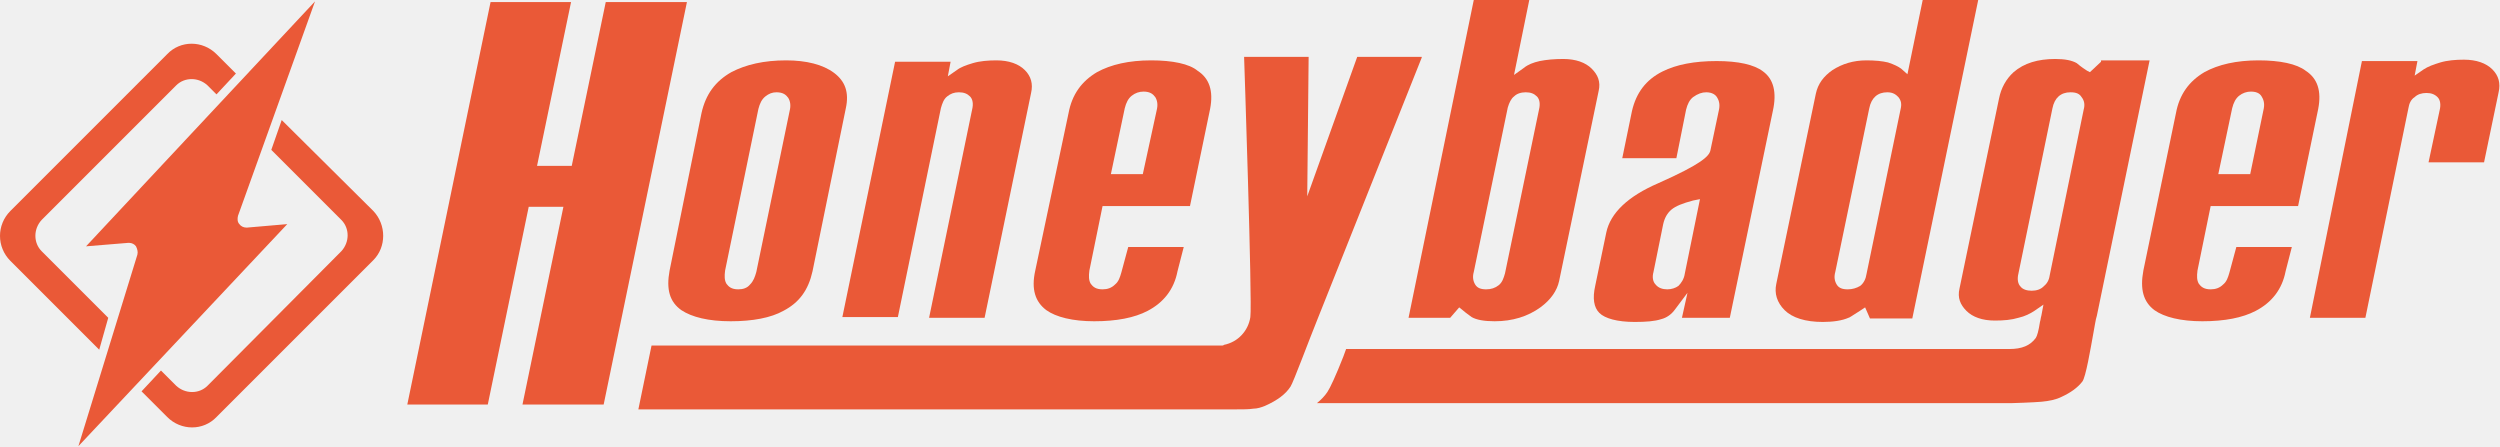
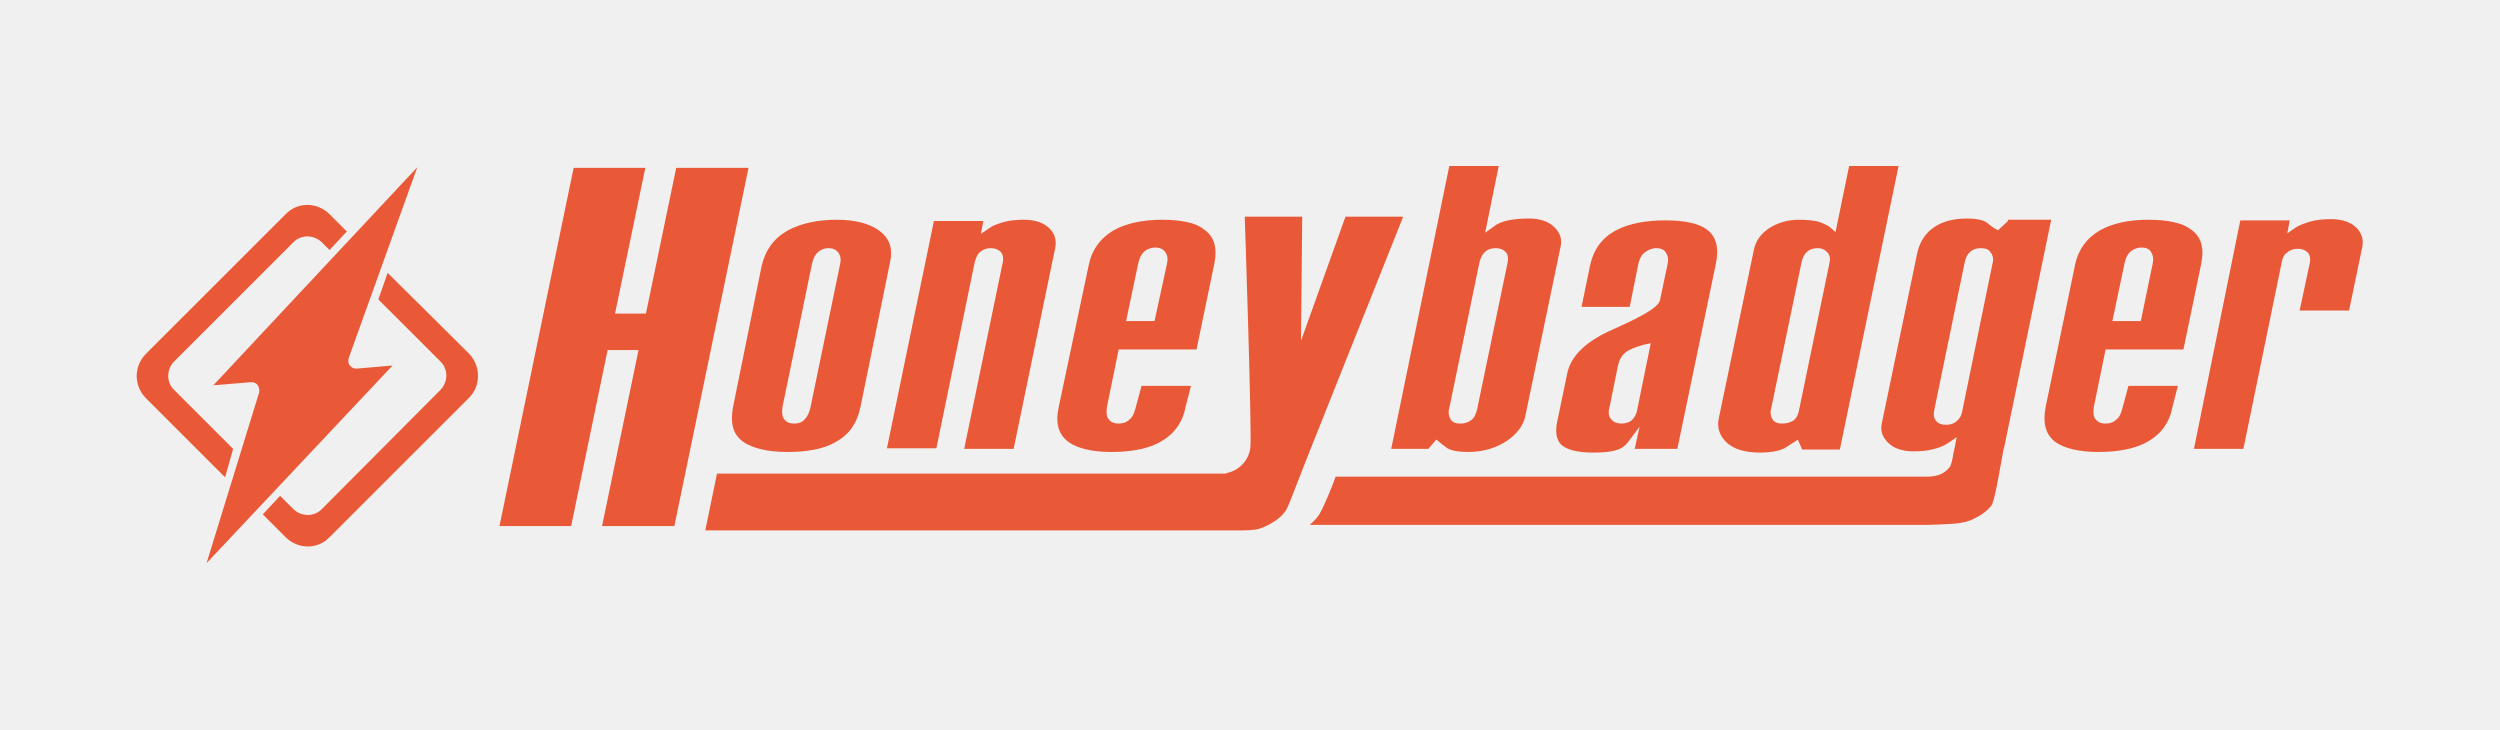
- <svg xmlns="http://www.w3.org/2000/svg" version="1.1" id="Layer_1" x="0px" y="0px" viewBox="0 0 360.3 64.3" style="enable-background:new 0 0 360.3 64.3;" xml:space="preserve">
-   <g>
-     <g>
-       <g>
-         <g>
-           <path style="fill:#EA5937;" d="M302.8,8.9l-1.6,1.5l-0.4-0.2c-0.3-0.2-0.8-0.5-1.5-1.1c-0.7-0.4-1.7-0.6-3.1-0.6      c-2.5,0-4.5,0.6-6,1.9c-1.1,1-1.8,2.3-2.1,3.8l-5.7,27.4c-0.3,1.3,0.1,2.3,1,3.2c0.9,0.9,2.3,1.4,4.1,1.4c1.3,0,2.4-0.1,3.4-0.4      c0.9-0.2,1.7-0.6,2.3-1l1.3-0.9l-0.3,1.6c-0.1,0.3-0.1,0.6-0.2,0.9c-0.2,1.3-0.4,2-0.6,2.3c-0.8,1.1-2,1.6-3.8,1.6H194l-0.4,1.1      c-1.1,2.8-1.9,4.5-2.3,5.1c-0.4,0.6-0.9,1.1-1.5,1.6h100.1c0.2,0,3.2-0.1,4.3-0.2c1.1-0.1,2.1-0.3,2.9-0.7      c1.3-0.6,2.3-1.3,3-2.2c0.5-0.6,1.2-4.8,1.6-7c0.2-1,0.3-1.9,0.5-2.5l7.6-36.8H302.8z M300.3,15.8l-4.9,23.9      c-0.1,0.7-0.4,1.2-0.9,1.6c-0.4,0.4-1,0.6-1.7,0.6c-0.7,0-1.3-0.2-1.6-0.6c-0.4-0.4-0.5-1.1-0.3-1.9l4.9-23.8      c0.3-1.5,1.2-2.3,2.6-2.3c0.8,0,1.3,0.2,1.6,0.7C300.4,14.5,300.5,15.1,300.3,15.8z" />
-         </g>
-       </g>
-       <g>
-         <path style="fill:#EA5937;" d="M204.9,8.3l-15.1,37.9c-1.1,2.7-3.4,8.9-3.8,9.5c-0.7,1.1-1.9,2-3.7,2.8c-0.5,0.2-1.1,0.4-1.7,0.4     C180,59,179.1,59,178,59H92l1.9-9.2h81.3c0.1,0,0.2,0,0.3,0c0.1,0,0.2,0,0.3,0h0.3c0.1,0,0.2,0,0.3-0.1c2-0.4,3.5-2,3.8-4     c0.3-2-0.9-37.5-0.9-37.5h9.3l-0.2,20.1l7.2-20.1H204.9" />
-       </g>
-       <g>
-         <path style="fill:#EA5937;" d="M75.3,58.3H87l12-58H87.3l-4.9,23.6h-5l4.9-23.6H70.7l-12,58h11.6l5.9-28.5h5L75.3,58.3z" />
-       </g>
-       <g>
-         <path style="fill:#EA5937;" d="M133.9,45.8h8l6.7-32.4c0.3-1.3,0-2.4-0.9-3.3c-0.9-0.9-2.3-1.4-4.1-1.4c-1.2,0-2.4,0.1-3.4,0.4     c-1,0.3-1.8,0.6-2.3,1l-1.3,0.9l0.4-2.1h-8l-7.6,36.8h8l6.2-30.1c0.2-0.7,0.4-1.3,0.9-1.7c0.5-0.4,1-0.6,1.7-0.6     c0.7,0,1.2,0.2,1.6,0.6c0.4,0.4,0.5,1.1,0.3,1.9L133.9,45.8z" />
-       </g>
-       <g>
-         <path style="fill:#EA5937;" d="M165.9,8.7c-3.2,0-5.8,0.6-7.8,1.7c-2.2,1.3-3.6,3.2-4.1,5.9L149.2,39c-0.6,2.7,0,4.5,1.6,5.7     c1.4,1,3.8,1.6,6.9,1.6c3.2,0,5.8-0.5,7.7-1.5c2.3-1.2,3.8-3.1,4.3-5.7l0.9-3.5h-8l-1,3.7c-0.2,0.7-0.4,1.3-0.9,1.7     c-0.5,0.5-1.1,0.7-1.8,0.7c-1,0-1.4-0.4-1.7-0.8c-0.3-0.5-0.3-1.1-0.2-1.9l1.9-9.3h12.6l2.9-14c0.5-2.6-0.1-4.4-1.8-5.5     C171.4,9.2,169,8.7,165.9,8.7z M164.7,25.1h-4.6l2-9.5c0.2-0.8,0.5-1.4,1-1.8c0.5-0.4,1.1-0.6,1.7-0.6c1,0,1.4,0.4,1.7,0.8     c0.3,0.5,0.4,1.1,0.2,1.9L164.7,25.1z" />
-       </g>
-       <g>
-         <path style="fill:#EA5937;" d="M113.3,8.7c-3.2,0-5.8,0.6-7.9,1.7c-2.3,1.3-3.7,3.2-4.3,5.9L96.5,39c-0.5,2.7,0,4.5,1.7,5.7     c1.5,1,3.9,1.6,7.1,1.6c3.2,0,5.8-0.5,7.6-1.5c2.3-1.2,3.6-3,4.2-5.7l4.8-23.5c0.5-2.3-0.1-3.9-1.7-5.1     C118.6,9.3,116.2,8.7,113.3,8.7z M106.4,41.7c-1,0-1.4-0.4-1.7-0.8c-0.3-0.5-0.3-1.1-0.2-1.9l4.8-23.3c0.2-0.8,0.5-1.4,1-1.8     c0.5-0.4,1-0.6,1.6-0.6c1,0,1.4,0.4,1.7,0.8c0.3,0.5,0.4,1.1,0.2,1.9L109,39.2c-0.2,0.7-0.4,1.3-0.9,1.8     C107.7,41.5,107.1,41.7,106.4,41.7z" />
-       </g>
-       <g>
-         <path style="fill:#EA5937;" d="M212.1,45.7c0.7,0.4,1.8,0.6,3.3,0.6c2.6,0,4.8-0.7,6.6-2c1.5-1.1,2.4-2.4,2.7-3.8l5.7-27.4     c0.3-1.3-0.1-2.3-1-3.2c-0.9-0.9-2.3-1.4-4.1-1.4c-1.3,0-2.4,0.1-3.4,0.3c-0.9,0.2-1.7,0.5-2.3,1l-1.4,1L220.4,0h-8L203,45.8h6     l1.3-1.5l0.5,0.4C210.9,44.8,211.4,45.2,212.1,45.7z M214.2,41.7c-0.8,0-1.3-0.2-1.6-0.7c-0.3-0.5-0.4-1.1-0.2-1.8l4.9-23.7     c0.2-0.7,0.5-1.3,0.9-1.6c0.4-0.4,1-0.6,1.7-0.6c0.7,0,1.2,0.2,1.6,0.6c0.4,0.4,0.5,1.1,0.3,1.9l-4.9,23.6     c-0.2,0.7-0.4,1.3-0.9,1.7C215.5,41.5,214.9,41.7,214.2,41.7z" />
-       </g>
-       <g>
-         <path style="fill:#EA5937;" d="M245.9,13.3c0.9,0,1.4,0.4,1.6,0.8c0.3,0.5,0.4,1.1,0.2,1.9l-1.2,5.7c-0.2,0.8-1.2,1.9-7.5,4.7     c-4.4,1.9-6.9,4.3-7.5,7.1l-1.6,7.7c-0.4,1.8-0.2,3.1,0.6,3.9c0.8,0.8,2.6,1.3,5.1,1.3c1.6,0,2.9-0.1,3.8-0.4     c0.8-0.2,1.5-0.7,2-1.4l1.8-2.4l-0.8,3.6h6.9l6.2-29.8c0.6-2.7,0.1-4.6-1.4-5.7c-1.3-1-3.6-1.5-6.7-1.5c-3.2,0-5.8,0.5-7.8,1.5     c-2.4,1.2-3.8,3.1-4.4,5.7l-1.4,6.8h7.8l1.4-7c0.2-0.8,0.5-1.4,1-1.8C244.7,13.5,245.3,13.3,245.9,13.3z M240.3,41.7     c-0.7,0-1.3-0.2-1.7-0.7c-0.4-0.4-0.5-1.1-0.3-1.8l1.4-6.9c0.2-0.9,0.6-1.6,1.2-2.1c0.6-0.5,1.6-0.9,3.1-1.3l1-0.2l-2.2,10.8     c-0.1,0.7-0.5,1.3-0.9,1.7C241.5,41.5,240.9,41.7,240.3,41.7z" />
-       </g>
-       <g>
-         <path style="fill:#EA5937;" d="M269,8.7c-1.9,0-3.5,0.5-4.9,1.4c-1.3,0.9-2.1,2-2.4,3.4l-5.7,27.4c-0.3,1.4,0.1,2.7,1.2,3.8     c1.1,1.1,3,1.7,5.5,1.7c1.5,0,2.8-0.2,3.7-0.6c0.1,0,0.4-0.2,1.8-1.1l0.6-0.4l0.7,1.6h6.1L285.1,0h-8l-2.2,10.7L274,9.9     c-0.4-0.3-1-0.6-1.9-0.9C271.3,8.8,270.2,8.7,269,8.7z M266.3,41.7c-0.8,0-1.3-0.2-1.6-0.7c-0.3-0.5-0.4-1.1-0.2-1.8l4.9-23.6     c0.3-1.5,1.2-2.3,2.6-2.3c0.9,0,1.3,0.4,1.6,0.7c0.4,0.5,0.5,1,0.3,1.8l-4.9,23.7c-0.1,0.7-0.4,1.3-0.9,1.7     C267.6,41.5,267,41.7,266.3,41.7z" />
-       </g>
-       <g>
-         <path style="fill:#EA5937;" d="M325.5,8.7c-3.2,0-5.8,0.6-7.8,1.7c-2.2,1.3-3.6,3.2-4.1,5.9L308.9,39c-0.5,2.7,0,4.5,1.6,5.7     c1.4,1,3.8,1.6,6.9,1.6c3.2,0,5.8-0.5,7.7-1.5c2.3-1.2,3.8-3.1,4.3-5.7l0.9-3.5h-8l-1,3.7c-0.2,0.7-0.4,1.3-0.9,1.7     c-0.5,0.5-1.1,0.7-1.8,0.7c-1,0-1.4-0.4-1.7-0.8c-0.3-0.5-0.3-1.1-0.2-1.9l1.9-9.3h12.6l2.9-14c0.5-2.6-0.1-4.4-1.8-5.5     C331,9.2,328.6,8.7,325.5,8.7z M324.3,25.1h-4.6l2-9.5c0.2-0.8,0.5-1.4,1-1.8c0.5-0.4,1.1-0.6,1.7-0.6c1,0,1.4,0.4,1.6,0.8     c0.3,0.5,0.4,1.1,0.2,1.9L324.3,25.1z" />
-       </g>
-       <g>
-         <path style="fill:#EA5937;" d="M332.9,45.8h8l6.2-30.2c0.1-0.7,0.4-1.3,0.9-1.6c0.4-0.4,1-0.6,1.7-0.6c0.7,0,1.2,0.2,1.6,0.6     c0.4,0.4,0.5,1.1,0.3,1.9l-1.6,7.5h8l2.1-10.1c0.3-1.3,0-2.4-0.9-3.3c-0.9-0.9-2.3-1.4-4.1-1.4c-1.2,0-2.4,0.1-3.4,0.4     c-1,0.3-1.8,0.6-2.4,1l-1.3,0.9l0.4-2.1h-8L332.9,45.8z" />
-       </g>
-     </g>
-     <g>
-       <g>
-         <path style="fill:#EA5937;" d="M15.6,45.8L6,36.2C4.8,35,4.8,33,6,31.7l19.4-19.4c1.2-1.2,3.2-1.2,4.5,0l1.3,1.3l2.8-3l-2.8-2.8     c-2-2-5.2-2-7.1,0L1.5,30.4c-2,2-2,5.2,0,7.2l12.8,12.8L15.6,45.8z" />
-         <path style="fill:#EA5937;" d="M53.8,30.4L40.6,17.3l-1.5,4.3l10.1,10.1c1.2,1.2,1.2,3.2,0,4.5L29.9,55.6c-1.2,1.2-3.2,1.2-4.5,0     l-2.2-2.2l-2.8,3l3.7,3.7c2,2,5.2,2,7.1,0l22.6-22.6C55.7,35.6,55.7,32.4,53.8,30.4z" />
-       </g>
-       <path style="fill:#EA5937;" d="M45.4,0.2L34.3,31.1c-0.1,0.4-0.1,0.9,0.2,1.2c0.2,0.3,0.6,0.5,1,0.5c0,0,0.1,0,0.1,0l5.8-0.5    L11.3,64.3l8.5-27.6c0.1-0.4,0-0.8-0.2-1.2c-0.2-0.3-0.6-0.5-1-0.5c0,0-0.1,0-0.1,0l-6.1,0.5L45.4,0.2" />
-     </g>
+ <svg xmlns="http://www.w3.org/2000/svg" width="768" height="224" viewBox="0 0 768 224" fill="none">
+   <g clip-path="url(#clip0_28_21)">
+     <path d="M616.841 67.886L613.804 70.733L613.044 70.353C612.475 69.974 611.525 69.404 610.197 68.266C608.868 67.507 606.969 67.128 604.311 67.128C599.565 67.128 595.769 68.266 592.921 70.733C590.833 72.63 589.504 75.097 588.934 77.942L578.113 129.93C577.544 132.397 578.303 134.294 580.012 136.002C581.72 137.709 584.378 138.658 587.795 138.658C590.263 138.658 592.351 138.468 594.25 137.899C595.958 137.519 597.477 136.761 598.616 136.002L601.084 134.294L600.515 137.33C600.325 137.899 600.325 138.468 600.135 139.037C599.755 141.504 599.376 142.832 598.996 143.401C597.477 145.488 595.199 146.437 591.782 146.437H410.293L409.534 148.524C407.445 153.837 405.927 157.062 405.167 158.201C404.408 159.339 403.459 160.288 402.32 161.236H592.351C592.731 161.236 598.426 161.047 600.515 160.857C602.603 160.667 604.501 160.288 606.02 159.529C608.488 158.39 610.386 157.062 611.715 155.355C612.664 154.216 613.993 146.247 614.753 142.073C615.132 140.176 615.322 138.468 615.702 137.33L630.13 67.507H616.841V67.886ZM612.095 80.978L602.793 126.325C602.603 127.653 602.033 128.602 601.084 129.361C600.325 130.12 599.186 130.499 597.857 130.499C596.528 130.499 595.389 130.12 594.819 129.361C594.06 128.602 593.87 127.274 594.25 125.756L603.552 80.599C604.122 77.753 605.83 76.235 608.488 76.235C610.007 76.235 610.956 76.614 611.525 77.563C612.285 78.512 612.475 79.65 612.095 80.978Z" fill="#EA5937" />
+     <path d="M430.986 66.748L402.32 138.658C400.232 143.781 395.865 155.544 395.106 156.683C393.777 158.77 391.499 160.477 388.082 161.995C387.132 162.375 385.993 162.754 384.854 162.754C383.715 162.944 382.007 162.944 379.918 162.944H216.654L220.261 145.488H374.603C374.793 145.488 374.983 145.488 375.172 145.488C375.362 145.488 375.552 145.488 375.742 145.488H376.311C376.501 145.488 376.691 145.488 376.881 145.299C380.678 144.54 383.525 141.504 384.095 137.709C384.664 133.914 382.386 66.558 382.386 66.558H400.042L399.662 104.695L413.331 66.558H430.986" fill="#EA5937" />
+     <path d="M184.951 161.616H207.162L229.943 51.569H207.732L198.43 96.347H188.938L198.24 51.569H176.218L153.437 161.616H175.459L186.659 107.541H196.152L184.951 161.616Z" fill="#EA5937" />
+     <path d="M296.198 137.899H311.386L324.105 76.424C324.674 73.958 324.105 71.871 322.396 70.163C320.688 68.456 318.03 67.507 314.613 67.507C312.335 67.507 310.057 67.697 308.158 68.266C306.26 68.835 304.741 69.404 303.792 70.163L301.324 71.871L302.083 67.886H286.896L272.468 137.709H287.655L299.426 80.599C299.805 79.271 300.185 78.132 301.134 77.373C302.083 76.614 303.032 76.235 304.361 76.235C305.69 76.235 306.639 76.614 307.399 77.373C308.158 78.132 308.348 79.46 307.968 80.978L296.198 137.899Z" fill="#EA5937" />
+     <path d="M356.948 67.507C350.873 67.507 345.937 68.645 342.14 70.733C337.963 73.199 335.306 76.804 334.356 81.927L325.244 124.997C324.105 130.12 325.244 133.535 328.281 135.812C330.939 137.709 335.495 138.848 341.38 138.848C347.455 138.848 352.391 137.899 355.998 136.002C360.365 133.725 363.212 130.12 364.162 125.187L365.87 118.546H350.683L348.784 125.566C348.405 126.894 348.025 128.033 347.076 128.792C346.127 129.74 344.987 130.12 343.659 130.12C341.76 130.12 341.001 129.361 340.431 128.602C339.862 127.653 339.862 126.515 340.052 124.997L343.659 107.351H367.579L373.084 80.788C374.033 75.855 372.894 72.44 369.667 70.353C367.389 68.456 362.833 67.507 356.948 67.507ZM354.669 98.624H345.937L349.734 80.599C350.113 79.081 350.683 77.942 351.632 77.183C352.581 76.424 353.72 76.045 354.859 76.045C356.758 76.045 357.517 76.804 358.087 77.563C358.656 78.512 358.846 79.65 358.466 81.168L354.669 98.624Z" fill="#EA5937" />
+     <path d="M257.091 67.507C251.016 67.507 246.08 68.645 242.093 70.733C237.727 73.199 235.069 76.804 233.93 81.927L225.197 124.997C224.248 130.12 225.197 133.535 228.425 135.812C231.272 137.709 235.828 138.848 241.903 138.848C247.978 138.848 252.914 137.899 256.331 136.002C260.698 133.725 263.166 130.309 264.305 125.187L273.417 80.599C274.366 76.235 273.227 73.199 270.19 70.922C267.152 68.645 262.596 67.507 257.091 67.507ZM243.992 130.12C242.093 130.12 241.334 129.361 240.764 128.602C240.195 127.653 240.195 126.515 240.385 124.997L249.497 80.788C249.877 79.271 250.446 78.132 251.396 77.373C252.345 76.614 253.294 76.235 254.433 76.235C256.331 76.235 257.091 76.994 257.66 77.753C258.23 78.701 258.42 79.84 258.04 81.358L248.928 125.376C248.548 126.704 248.168 127.843 247.219 128.792C246.46 129.74 245.321 130.12 243.992 130.12Z" fill="#EA5937" />
+     <path d="M444.655 137.709C445.983 138.468 448.072 138.848 450.919 138.848C455.855 138.848 460.032 137.519 463.449 135.053C466.296 132.966 468.005 130.499 468.575 127.843L479.396 75.855C479.965 73.389 479.206 71.491 477.497 69.784C475.789 68.076 473.131 67.127 469.714 67.127C467.246 67.127 465.157 67.317 463.259 67.697C461.55 68.076 460.032 68.645 458.893 69.594L456.235 71.491L460.411 51H445.224L427.379 137.899H438.769L441.237 135.053L442.187 135.812C442.376 136.002 443.326 136.76 444.655 137.709ZM448.641 130.12C447.122 130.12 446.173 129.74 445.604 128.792C445.034 127.843 444.844 126.705 445.224 125.376L454.526 80.409C454.906 79.081 455.475 77.942 456.235 77.373C456.994 76.614 458.133 76.235 459.462 76.235C460.791 76.235 461.74 76.614 462.5 77.373C463.259 78.132 463.449 79.46 463.069 80.978L453.767 125.756C453.387 127.084 453.008 128.222 452.058 128.981C451.109 129.74 449.97 130.12 448.641 130.12Z" fill="#EA5937" />
+     <path d="M508.821 76.235C510.53 76.235 511.479 76.994 511.859 77.753C512.428 78.701 512.618 79.84 512.238 81.358L509.96 92.173C509.58 93.691 507.682 95.778 495.722 101.09C487.369 104.695 482.623 109.249 481.484 114.561L478.446 129.171C477.687 132.586 478.067 135.053 479.585 136.571C481.104 138.089 484.521 139.037 489.267 139.037C492.305 139.037 494.773 138.848 496.481 138.278C498 137.899 499.329 136.95 500.278 135.622L503.695 131.068L502.177 137.899H515.276L527.046 81.358C528.185 76.235 527.236 72.63 524.388 70.543C521.92 68.645 517.554 67.697 511.669 67.697C505.594 67.697 500.658 68.645 496.861 70.543C492.305 72.82 489.647 76.425 488.508 81.358L485.85 94.26H500.658L503.316 80.978C503.695 79.46 504.265 78.322 505.214 77.563C506.543 76.614 507.682 76.235 508.821 76.235ZM498.19 130.12C496.861 130.12 495.722 129.74 494.963 128.792C494.203 128.033 494.013 126.705 494.393 125.376L497.051 112.285C497.431 110.577 498.19 109.249 499.329 108.3C500.468 107.352 502.366 106.593 505.214 105.834L507.112 105.454L502.936 125.946C502.746 127.274 501.987 128.412 501.227 129.171C500.468 129.74 499.329 130.12 498.19 130.12Z" fill="#EA5937" />
+     <path d="M552.675 67.507C549.068 67.507 546.03 68.456 543.372 70.163C540.904 71.871 539.386 73.958 538.816 76.614L527.995 128.602C527.426 131.258 528.185 133.725 530.273 135.812C532.361 137.899 535.968 139.037 540.714 139.037C543.562 139.037 546.03 138.658 547.739 137.899C547.928 137.899 548.498 137.519 551.156 135.812L552.295 135.053L553.624 138.089H565.204L583.239 51H568.052L563.875 71.302L562.167 69.784C561.407 69.215 560.268 68.645 558.56 68.076C557.041 67.697 554.953 67.507 552.675 67.507ZM547.549 130.12C546.03 130.12 545.081 129.74 544.511 128.792C543.942 127.843 543.752 126.705 544.132 125.376L553.434 80.599C554.003 77.753 555.712 76.235 558.37 76.235C560.078 76.235 560.838 76.994 561.407 77.563C562.167 78.512 562.356 79.46 561.977 80.978L552.675 125.946C552.485 127.274 551.915 128.412 550.966 129.171C550.017 129.74 548.878 130.12 547.549 130.12Z" fill="#EA5937" />
+     <path d="M659.935 67.507C653.86 67.507 648.924 68.645 645.127 70.733C640.951 73.199 638.293 76.804 637.344 81.927L628.421 124.997C627.472 130.12 628.421 133.535 631.459 135.812C634.117 137.709 638.673 138.848 644.558 138.848C650.633 138.848 655.569 137.899 659.176 136.002C663.542 133.725 666.39 130.12 667.339 125.187L669.047 118.546H653.86L651.962 125.566C651.582 126.894 651.202 128.033 650.253 128.792C649.304 129.74 648.165 130.12 646.836 130.12C644.938 130.12 644.178 129.361 643.609 128.602C643.039 127.653 643.039 126.515 643.229 124.997L646.836 107.351H670.756L676.261 80.788C677.211 75.855 676.072 72.44 672.844 70.353C670.376 68.456 665.82 67.507 659.935 67.507ZM657.657 98.624H648.924L652.721 80.599C653.101 79.081 653.67 77.942 654.619 77.183C655.569 76.424 656.708 76.045 657.847 76.045C659.745 76.045 660.505 76.804 660.884 77.563C661.454 78.512 661.644 79.65 661.264 81.168L657.657 98.624Z" fill="#EA5937" />
+     <path d="M673.983 137.899H689.171L700.941 80.599C701.131 79.271 701.7 78.132 702.65 77.563C703.409 76.804 704.548 76.425 705.877 76.425C707.206 76.425 708.155 76.804 708.914 77.563C709.674 78.322 709.864 79.65 709.484 81.168L706.446 95.398H721.634L725.62 76.235C726.19 73.768 725.62 71.681 723.912 69.974C722.203 68.266 719.545 67.317 716.128 67.317C713.85 67.317 711.572 67.507 709.674 68.076C707.775 68.645 706.256 69.215 705.117 69.974L702.65 71.681L703.409 67.697H688.222L673.983 137.899Z" fill="#EA5937" />
+     <path d="M71.615 137.899L53.391 119.684C51.112 117.407 51.112 113.613 53.391 111.146L90.22 74.338C92.498 72.061 96.295 72.061 98.763 74.338L101.231 76.804L106.546 71.112L101.231 65.799C97.434 62.005 91.359 62.005 87.752 65.799L44.848 108.68C41.051 112.474 41.051 118.546 44.848 122.341L69.147 146.627L71.615 137.899Z" fill="#EA5937" />
+     <path d="M144.135 108.68L119.076 83.824L116.228 91.983L135.402 111.146C137.68 113.423 137.68 117.218 135.402 119.684L98.763 156.493C96.485 158.77 92.688 158.77 90.22 156.493L86.043 152.319L80.728 158.011L87.752 165.031C91.549 168.826 97.624 168.826 101.231 165.031L144.135 122.151C147.742 118.546 147.742 112.474 144.135 108.68Z" fill="#EA5937" />
+     <path d="M128.188 51.38L107.116 110.008C106.926 110.767 106.926 111.715 107.495 112.285C107.875 112.854 108.634 113.233 109.394 113.233H109.584L120.595 112.285L63.452 173L79.589 120.633C79.778 119.874 79.589 119.115 79.209 118.356C78.829 117.787 78.07 117.408 77.311 117.408H77.121L65.54 118.356L128.188 51.38Z" fill="#EA5937" />
  </g>
-   <g>
- </g>
-   <g>
- </g>
-   <g>
- </g>
-   <g>
- </g>
-   <g>
- </g>
-   <g>
- </g>
-   <g>
- </g>
-   <g>
- </g>
-   <g>
- </g>
-   <g>
- </g>
-   <g>
- </g>
-   <g>
- </g>
-   <g>
- </g>
-   <g>
- </g>
-   <g>
- </g>
+   <defs>
+     <clipPath id="clip0_28_21">
+       <rect width="684" height="122" fill="white" transform="translate(42 51)" />
+     </clipPath>
+   </defs>
</svg>
